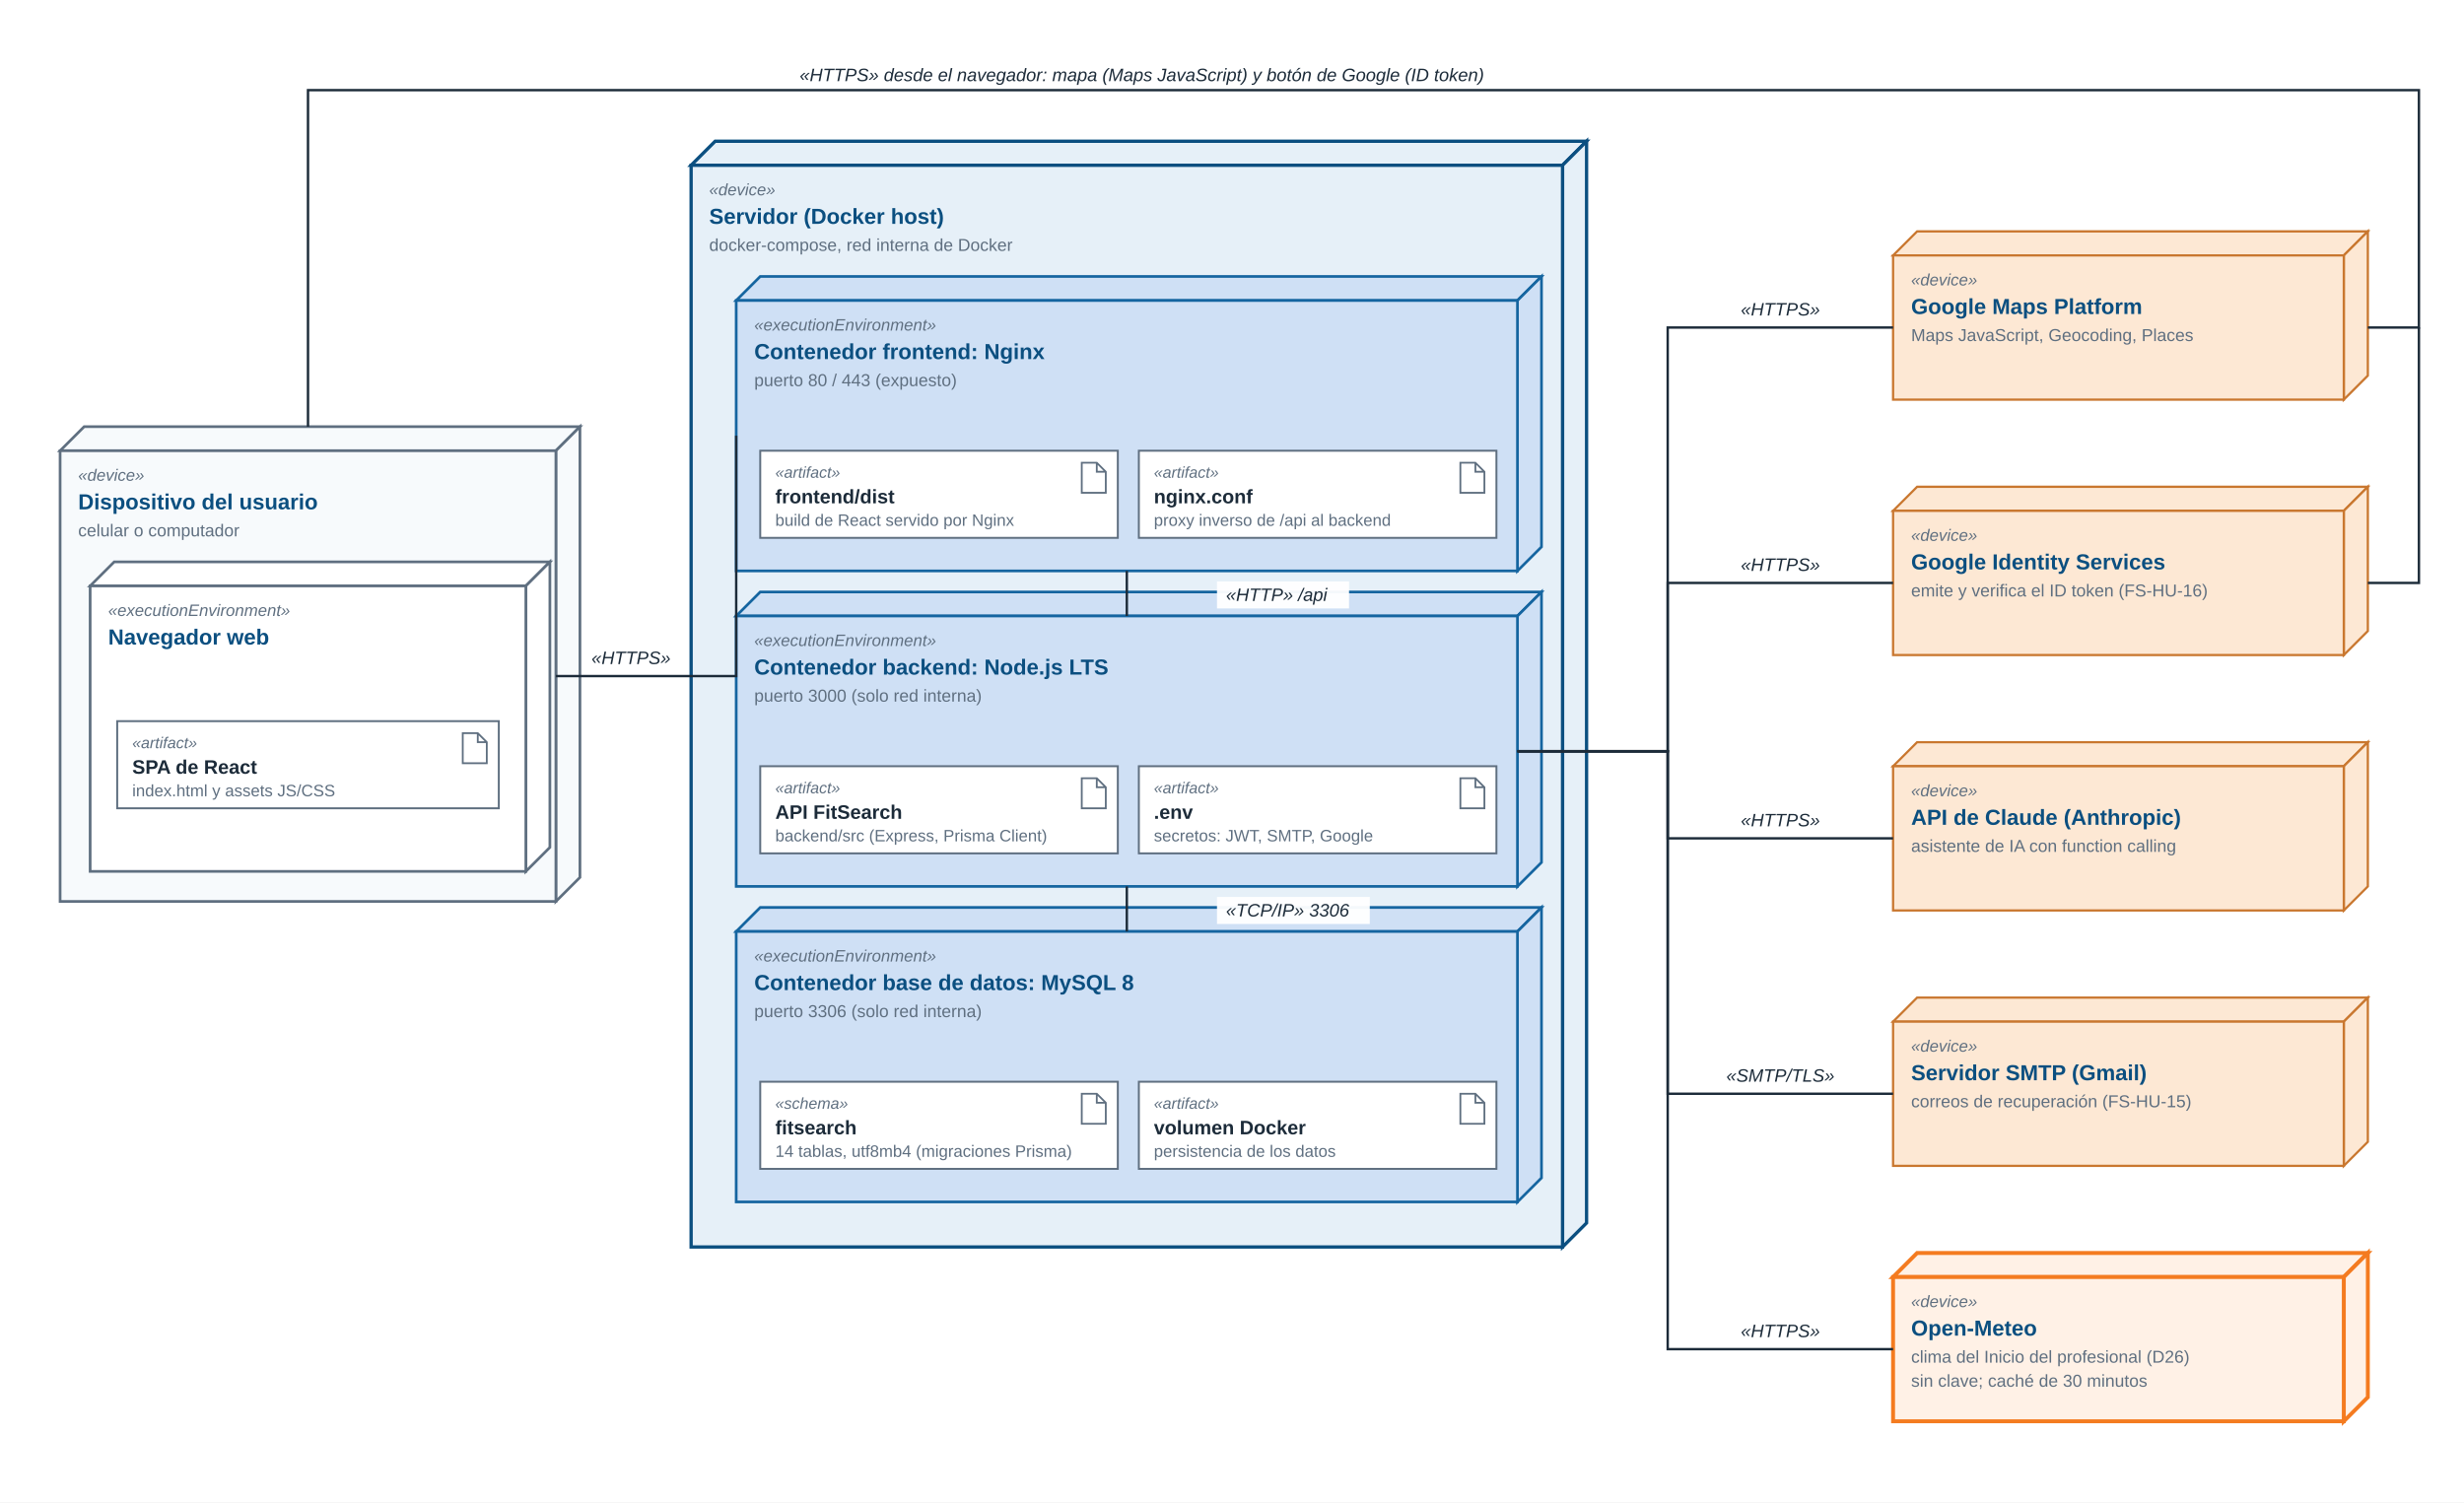
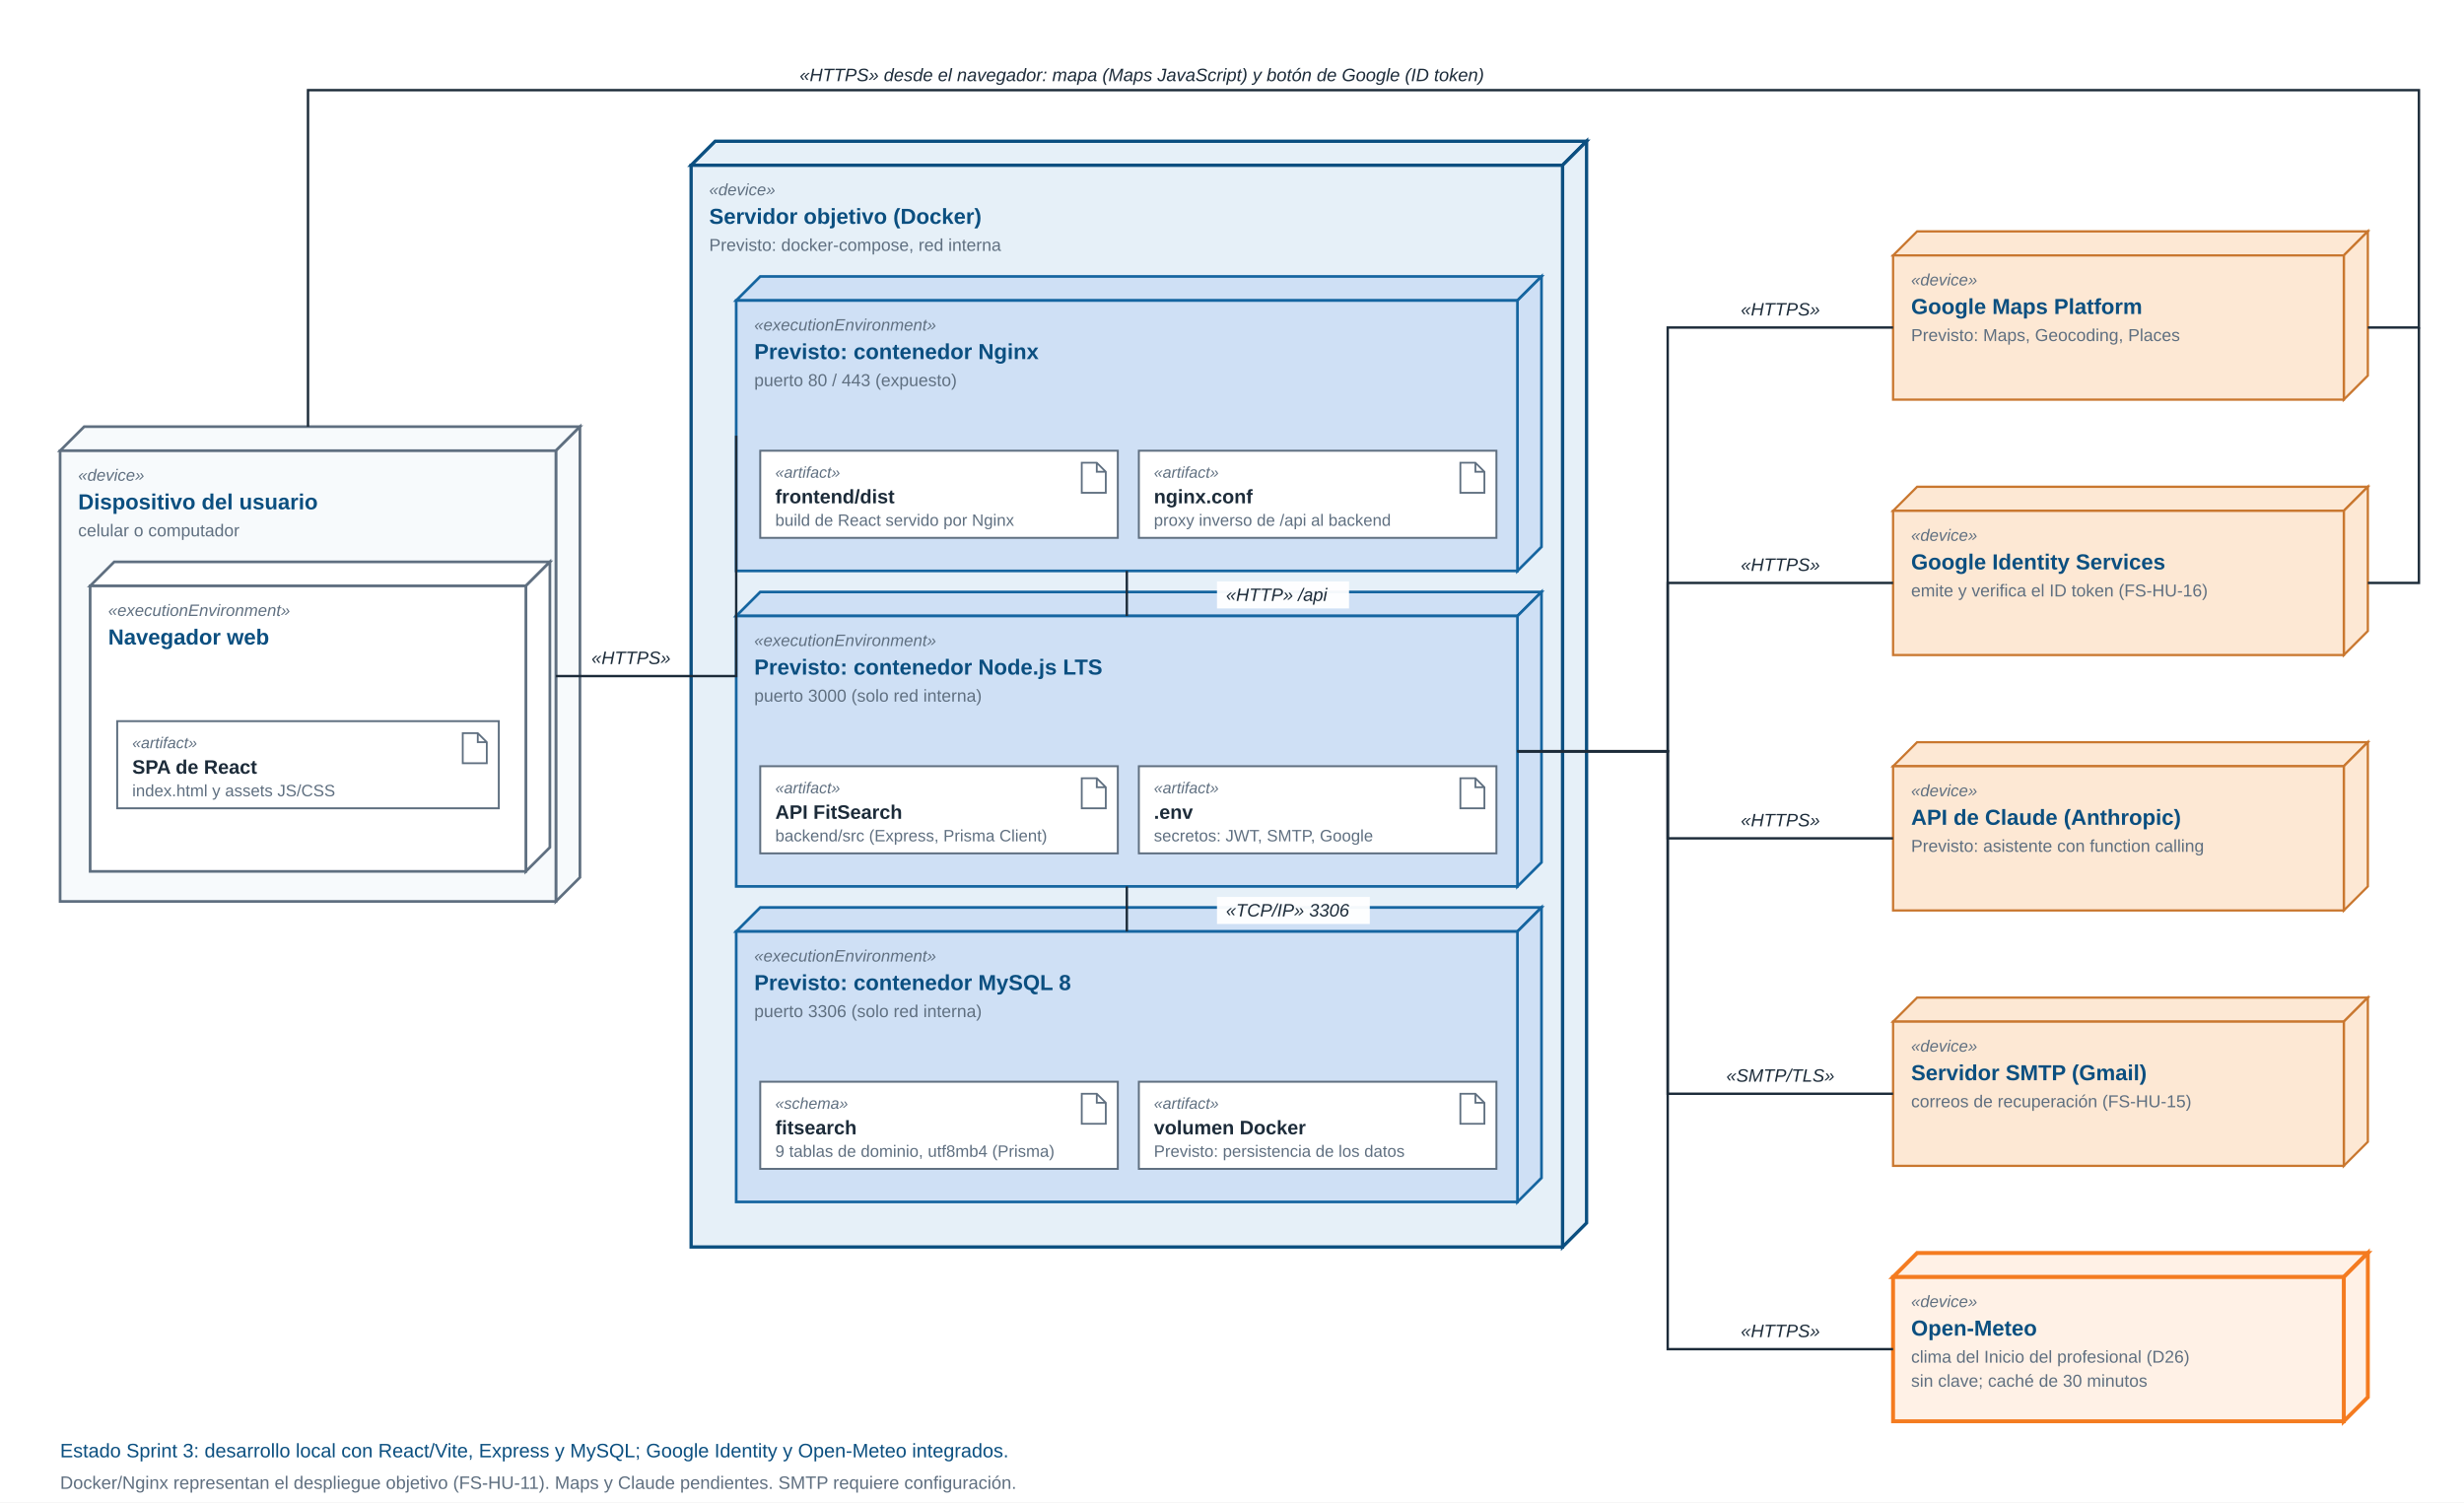
<svg xmlns="http://www.w3.org/2000/svg" width="1640" height="1000" viewBox="0 0 1640 1000" font-family="Poppins, Arial, sans-serif">
  <rect width="1640" height="1000" fill="#ffffff" />
  <polygon points="40,300 56,284 386,284 370,300" fill="#f7fafc" stroke="#5f6f80" stroke-width="1.8" />
  <polygon points="370,300 386,284 386,584 370,600" fill="#f7fafc" stroke="#5f6f80" stroke-width="1.8" />
  <rect x="40" y="300" width="330" height="300" fill="#f7fafc" stroke="#5f6f80" stroke-width="1.8" />
  <text x="52" y="320" text-anchor="start" font-size="11" font-weight="400" fill="#5f6f80" font-style="italic">«device»</text>
  <text x="52" y="339" text-anchor="start" font-size="14.5" font-weight="700" fill="#0b4f80">Dispositivo del usuario</text>
  <text x="52" y="357" text-anchor="start" font-size="11.5" font-weight="400" fill="#5f6f80">celular o computador</text>
  <polygon points="60,390 76,374 366,374 350,390" fill="#ffffff" stroke="#5f6f80" stroke-width="1.8" />
  <polygon points="350,390 366,374 366,564 350,580" fill="#ffffff" stroke="#5f6f80" stroke-width="1.8" />
  <rect x="60" y="390" width="290" height="190" fill="#ffffff" stroke="#5f6f80" stroke-width="1.8" />
  <text x="72" y="410" text-anchor="start" font-size="11" font-weight="400" fill="#5f6f80" font-style="italic">«executionEnvironment»</text>
  <text x="72" y="429" text-anchor="start" font-size="14.5" font-weight="700" fill="#0b4f80">Navegador web</text>
  <rect x="78" y="480" width="254" height="58" fill="#ffffff" stroke="#5f6f80" stroke-width="1.3" />
  <path d="M308 488 h10 l6 6 v14 h-16 z M318 488 v6 h6" fill="#ffffff" stroke="#5f6f80" stroke-width="1.2" />
  <text x="88" y="498" text-anchor="start" font-size="10.5" font-weight="400" fill="#5f6f80" font-style="italic">«artifact»</text>
  <text x="88" y="515" text-anchor="start" font-size="13" font-weight="600" fill="#1c2b39">SPA de React</text>
  <text x="88" y="530" text-anchor="start" font-size="11" font-weight="400" fill="#5f6f80">index.html y assets JS/CSS</text>
  <polygon points="460,110 476,94 1056,94 1040,110" fill="#e6f0f8" stroke="#0b4f80" stroke-width="2.2" />
  <polygon points="1040,110 1056,94 1056,814 1040,830" fill="#e6f0f8" stroke="#0b4f80" stroke-width="2.2" />
  <rect x="460" y="110" width="580" height="720" fill="#e6f0f8" stroke="#0b4f80" stroke-width="2.2" />
  <text x="472" y="130" text-anchor="start" font-size="11" font-weight="400" fill="#5f6f80" font-style="italic">«device»</text>
-   <text x="472" y="149" text-anchor="start" font-size="14.5" font-weight="700" fill="#0b4f80">Servidor (Docker host)</text>
-   <text x="472" y="167" text-anchor="start" font-size="11.5" font-weight="400" fill="#5f6f80">docker-compose, red interna de Docker</text>
+   <text x="472" y="149" text-anchor="start" font-size="14.5" font-weight="700" fill="#0b4f80">Servidor objetivo (Docker)</text>
+   <text x="472" y="167" text-anchor="start" font-size="11.5" font-weight="400" fill="#5f6f80">Previsto: docker-compose, red interna</text>
  <polygon points="490,200 506,184 1026,184 1010,200" fill="#cfe0f5" stroke="#1565a0" stroke-width="1.8" />
  <polygon points="1010,200 1026,184 1026,364 1010,380" fill="#cfe0f5" stroke="#1565a0" stroke-width="1.8" />
  <rect x="490" y="200" width="520" height="180" fill="#cfe0f5" stroke="#1565a0" stroke-width="1.8" />
  <text x="502" y="220" text-anchor="start" font-size="11" font-weight="400" fill="#5f6f80" font-style="italic">«executionEnvironment»</text>
-   <text x="502" y="239" text-anchor="start" font-size="14.5" font-weight="700" fill="#0b4f80">Contenedor frontend: Nginx</text>
+   <text x="502" y="239" text-anchor="start" font-size="14.5" font-weight="700" fill="#0b4f80">Previsto: contenedor Nginx</text>
  <text x="502" y="257" text-anchor="start" font-size="11.5" font-weight="400" fill="#5f6f80">puerto 80 / 443 (expuesto)</text>
  <rect x="506" y="300" width="238" height="58" fill="#ffffff" stroke="#5f6f80" stroke-width="1.3" />
  <path d="M720 308 h10 l6 6 v14 h-16 z M730 308 v6 h6" fill="#ffffff" stroke="#5f6f80" stroke-width="1.2" />
  <text x="516" y="318" text-anchor="start" font-size="10.5" font-weight="400" fill="#5f6f80" font-style="italic">«artifact»</text>
  <text x="516" y="335" text-anchor="start" font-size="13" font-weight="600" fill="#1c2b39">frontend/dist</text>
  <text x="516" y="350" text-anchor="start" font-size="11" font-weight="400" fill="#5f6f80">build de React servido por Nginx</text>
  <rect x="758" y="300" width="238" height="58" fill="#ffffff" stroke="#5f6f80" stroke-width="1.3" />
  <path d="M972 308 h10 l6 6 v14 h-16 z M982 308 v6 h6" fill="#ffffff" stroke="#5f6f80" stroke-width="1.2" />
  <text x="768" y="318" text-anchor="start" font-size="10.5" font-weight="400" fill="#5f6f80" font-style="italic">«artifact»</text>
  <text x="768" y="335" text-anchor="start" font-size="13" font-weight="600" fill="#1c2b39">nginx.conf</text>
  <text x="768" y="350" text-anchor="start" font-size="11" font-weight="400" fill="#5f6f80">proxy inverso de /api al backend</text>
  <polygon points="490,410 506,394 1026,394 1010,410" fill="#cfe0f5" stroke="#1565a0" stroke-width="1.8" />
  <polygon points="1010,410 1026,394 1026,574 1010,590" fill="#cfe0f5" stroke="#1565a0" stroke-width="1.8" />
  <rect x="490" y="410" width="520" height="180" fill="#cfe0f5" stroke="#1565a0" stroke-width="1.8" />
  <text x="502" y="430" text-anchor="start" font-size="11" font-weight="400" fill="#5f6f80" font-style="italic">«executionEnvironment»</text>
-   <text x="502" y="449" text-anchor="start" font-size="14.5" font-weight="700" fill="#0b4f80">Contenedor backend: Node.js LTS</text>
+   <text x="502" y="449" text-anchor="start" font-size="14.5" font-weight="700" fill="#0b4f80">Previsto: contenedor Node.js LTS</text>
  <text x="502" y="467" text-anchor="start" font-size="11.5" font-weight="400" fill="#5f6f80">puerto 3000 (solo red interna)</text>
  <rect x="506" y="510" width="238" height="58" fill="#ffffff" stroke="#5f6f80" stroke-width="1.3" />
  <path d="M720 518 h10 l6 6 v14 h-16 z M730 518 v6 h6" fill="#ffffff" stroke="#5f6f80" stroke-width="1.2" />
  <text x="516" y="528" text-anchor="start" font-size="10.5" font-weight="400" fill="#5f6f80" font-style="italic">«artifact»</text>
  <text x="516" y="545" text-anchor="start" font-size="13" font-weight="600" fill="#1c2b39">API FitSearch</text>
  <text x="516" y="560" text-anchor="start" font-size="11" font-weight="400" fill="#5f6f80">backend/src (Express, Prisma Client)</text>
  <rect x="758" y="510" width="238" height="58" fill="#ffffff" stroke="#5f6f80" stroke-width="1.3" />
  <path d="M972 518 h10 l6 6 v14 h-16 z M982 518 v6 h6" fill="#ffffff" stroke="#5f6f80" stroke-width="1.2" />
  <text x="768" y="528" text-anchor="start" font-size="10.5" font-weight="400" fill="#5f6f80" font-style="italic">«artifact»</text>
  <text x="768" y="545" text-anchor="start" font-size="13" font-weight="600" fill="#1c2b39">.env</text>
  <text x="768" y="560" text-anchor="start" font-size="11" font-weight="400" fill="#5f6f80">secretos: JWT, SMTP, Google</text>
  <polygon points="490,620 506,604 1026,604 1010,620" fill="#cfe0f5" stroke="#1565a0" stroke-width="1.8" />
  <polygon points="1010,620 1026,604 1026,784 1010,800" fill="#cfe0f5" stroke="#1565a0" stroke-width="1.8" />
  <rect x="490" y="620" width="520" height="180" fill="#cfe0f5" stroke="#1565a0" stroke-width="1.8" />
  <text x="502" y="640" text-anchor="start" font-size="11" font-weight="400" fill="#5f6f80" font-style="italic">«executionEnvironment»</text>
-   <text x="502" y="659" text-anchor="start" font-size="14.5" font-weight="700" fill="#0b4f80">Contenedor base de datos: MySQL 8</text>
+   <text x="502" y="659" text-anchor="start" font-size="14.5" font-weight="700" fill="#0b4f80">Previsto: contenedor MySQL 8</text>
  <text x="502" y="677" text-anchor="start" font-size="11.5" font-weight="400" fill="#5f6f80">puerto 3306 (solo red interna)</text>
  <rect x="506" y="720" width="238" height="58" fill="#ffffff" stroke="#5f6f80" stroke-width="1.3" />
  <path d="M720 728 h10 l6 6 v14 h-16 z M730 728 v6 h6" fill="#ffffff" stroke="#5f6f80" stroke-width="1.2" />
  <text x="516" y="738" text-anchor="start" font-size="10.5" font-weight="400" fill="#5f6f80" font-style="italic">«schema»</text>
  <text x="516" y="755" text-anchor="start" font-size="13" font-weight="600" fill="#1c2b39">fitsearch</text>
-   <text x="516" y="770" text-anchor="start" font-size="11" font-weight="400" fill="#5f6f80">14 tablas, utf8mb4 (migraciones Prisma)</text>
+   <text x="516" y="770" text-anchor="start" font-size="11" font-weight="400" fill="#5f6f80">9 tablas de dominio, utf8mb4 (Prisma)</text>
  <rect x="758" y="720" width="238" height="58" fill="#ffffff" stroke="#5f6f80" stroke-width="1.3" />
  <path d="M972 728 h10 l6 6 v14 h-16 z M982 728 v6 h6" fill="#ffffff" stroke="#5f6f80" stroke-width="1.2" />
  <text x="768" y="738" text-anchor="start" font-size="10.5" font-weight="400" fill="#5f6f80" font-style="italic">«artifact»</text>
  <text x="768" y="755" text-anchor="start" font-size="13" font-weight="600" fill="#1c2b39">volumen Docker</text>
-   <text x="768" y="770" text-anchor="start" font-size="11" font-weight="400" fill="#5f6f80">persistencia de los datos</text>
+   <text x="768" y="770" text-anchor="start" font-size="11" font-weight="400" fill="#5f6f80">Previsto: persistencia de los datos</text>
  <polygon points="1260,170 1276,154 1576,154 1560,170" fill="#fde8d4" stroke="#c9772f" stroke-width="1.5" />
  <polygon points="1560,170 1576,154 1576,250 1560,266" fill="#fde8d4" stroke="#c9772f" stroke-width="1.5" />
  <rect x="1260" y="170" width="300" height="96" fill="#fde8d4" stroke="#c9772f" stroke-width="1.5" />
  <text x="1272" y="190" text-anchor="start" font-size="11" font-weight="400" fill="#5f6f80" font-style="italic">«device»</text>
  <text x="1272" y="209" text-anchor="start" font-size="14.5" font-weight="700" fill="#0b4f80">Google Maps Platform</text>
-   <text x="1272" y="227" text-anchor="start" font-size="11.5" font-weight="400" fill="#5f6f80">Maps JavaScript, Geocoding, Places</text>
+   <text x="1272" y="227" text-anchor="start" font-size="11.5" font-weight="400" fill="#5f6f80">Previsto: Maps, Geocoding, Places</text>
  <polygon points="1260,340 1276,324 1576,324 1560,340" fill="#fde8d4" stroke="#c9772f" stroke-width="1.5" />
  <polygon points="1560,340 1576,324 1576,420 1560,436" fill="#fde8d4" stroke="#c9772f" stroke-width="1.5" />
  <rect x="1260" y="340" width="300" height="96" fill="#fde8d4" stroke="#c9772f" stroke-width="1.5" />
  <text x="1272" y="360" text-anchor="start" font-size="11" font-weight="400" fill="#5f6f80" font-style="italic">«device»</text>
  <text x="1272" y="379" text-anchor="start" font-size="14.5" font-weight="700" fill="#0b4f80">Google Identity Services</text>
  <text x="1272" y="397" text-anchor="start" font-size="11.5" font-weight="400" fill="#5f6f80">emite y verifica el ID token (FS-HU-16)</text>
  <polygon points="1260,510 1276,494 1576,494 1560,510" fill="#fde8d4" stroke="#c9772f" stroke-width="1.5" />
  <polygon points="1560,510 1576,494 1576,590 1560,606" fill="#fde8d4" stroke="#c9772f" stroke-width="1.5" />
  <rect x="1260" y="510" width="300" height="96" fill="#fde8d4" stroke="#c9772f" stroke-width="1.5" />
  <text x="1272" y="530" text-anchor="start" font-size="11" font-weight="400" fill="#5f6f80" font-style="italic">«device»</text>
  <text x="1272" y="549" text-anchor="start" font-size="14.5" font-weight="700" fill="#0b4f80">API de Claude (Anthropic)</text>
-   <text x="1272" y="567" text-anchor="start" font-size="11.5" font-weight="400" fill="#5f6f80">asistente de IA con function calling</text>
+   <text x="1272" y="567" text-anchor="start" font-size="11.5" font-weight="400" fill="#5f6f80">Previsto: asistente con function calling</text>
  <polygon points="1260,680 1276,664 1576,664 1560,680" fill="#fde8d4" stroke="#c9772f" stroke-width="1.5" />
  <polygon points="1560,680 1576,664 1576,760 1560,776" fill="#fde8d4" stroke="#c9772f" stroke-width="1.5" />
  <rect x="1260" y="680" width="300" height="96" fill="#fde8d4" stroke="#c9772f" stroke-width="1.5" />
  <text x="1272" y="700" text-anchor="start" font-size="11" font-weight="400" fill="#5f6f80" font-style="italic">«device»</text>
  <text x="1272" y="719" text-anchor="start" font-size="14.5" font-weight="700" fill="#0b4f80">Servidor SMTP (Gmail)</text>
  <text x="1272" y="737" text-anchor="start" font-size="11.5" font-weight="400" fill="#5f6f80">correos de recuperación (FS-HU-15)</text>
  <polygon points="1260,850 1276,834 1576,834 1560,850" fill="#fff1e6" stroke="#f47b20" stroke-width="2.6" />
  <polygon points="1560,850 1576,834 1576,930 1560,946" fill="#fff1e6" stroke="#f47b20" stroke-width="2.6" />
  <rect x="1260" y="850" width="300" height="96" fill="#fff1e6" stroke="#f47b20" stroke-width="2.6" />
  <text x="1272" y="870" text-anchor="start" font-size="11" font-weight="400" fill="#5f6f80" font-style="italic">«device»</text>
  <text x="1272" y="889" text-anchor="start" font-size="14.5" font-weight="700" fill="#0b4f80">Open-Meteo</text>
  <text x="1272" y="907" text-anchor="start" font-size="11.5" font-weight="400" fill="#5f6f80">clima del Inicio del profesional (D26)</text>
  <text x="1272" y="923" text-anchor="start" font-size="11.5" font-weight="400" fill="#5f6f80">sin clave; caché de 30 minutos</text>
  <polyline points="370,450 490,450 490,290 490,290" fill="none" stroke="#1c2b39" stroke-width="1.6" />
  <rect x="389.85" y="429" width="60.3" height="18" fill="#ffffff" opacity="0.95" />
  <text x="420" y="442" text-anchor="middle" font-size="12" font-weight="400" fill="#1c2b39" font-style="italic">«HTTPS»</text>
  <polyline points="750.0,380 750.0,410" fill="none" stroke="#1c2b39" stroke-width="1.6" />
  <rect x="810.0" y="387" width="87.9" height="18" fill="#ffffff" opacity="0.95" />
  <text x="816.0" y="400" text-anchor="start" font-size="12" font-weight="400" fill="#1c2b39" font-style="italic">«HTTP» /api</text>
  <polyline points="750.0,590 750.0,620" fill="none" stroke="#1c2b39" stroke-width="1.6" />
  <rect x="810.0" y="597" width="101.7" height="18" fill="#ffffff" opacity="0.95" />
  <text x="816.0" y="610" text-anchor="start" font-size="12" font-weight="400" fill="#1c2b39" font-style="italic">«TCP/IP» 3306</text>
  <polyline points="1010,500 1110,500 1110,218 1260,218" fill="none" stroke="#1c2b39" stroke-width="1.6" />
  <rect x="1154.85" y="197" width="60.3" height="18" fill="#ffffff" opacity="0.95" />
  <text x="1185" y="210" text-anchor="middle" font-size="12" font-weight="400" fill="#1c2b39" font-style="italic">«HTTPS»</text>
  <polyline points="1010,500 1110,500 1110,388 1260,388" fill="none" stroke="#1c2b39" stroke-width="1.6" />
  <rect x="1154.85" y="367" width="60.3" height="18" fill="#ffffff" opacity="0.95" />
  <text x="1185" y="380" text-anchor="middle" font-size="12" font-weight="400" fill="#1c2b39" font-style="italic">«HTTPS»</text>
  <polyline points="1010,500 1110,500 1110,558 1260,558" fill="none" stroke="#1c2b39" stroke-width="1.6" />
  <rect x="1154.85" y="537" width="60.3" height="18" fill="#ffffff" opacity="0.95" />
  <text x="1185" y="550" text-anchor="middle" font-size="12" font-weight="400" fill="#1c2b39" font-style="italic">«HTTPS»</text>
  <polyline points="1010,500 1110,500 1110,728 1260,728" fill="none" stroke="#1c2b39" stroke-width="1.6" />
  <rect x="1144.5" y="707" width="81.0" height="18" fill="#ffffff" opacity="0.95" />
  <text x="1185" y="720" text-anchor="middle" font-size="12" font-weight="400" fill="#1c2b39" font-style="italic">«SMTP/TLS»</text>
  <polyline points="1010,500 1110,500 1110,898 1260,898" fill="none" stroke="#1c2b39" stroke-width="1.6" />
  <text x="1185" y="890" text-anchor="middle" font-size="12" font-weight="400" fill="#1c2b39" font-style="italic">«HTTPS»</text>
  <polyline points="205,284 205,60 1610,60 1610,218 1576,218" fill="none" stroke="#1c2b39" stroke-width="1.6" />
  <rect x="481.45" y="41" width="557.1" height="18" fill="#ffffff" opacity="0.95" />
  <text x="760" y="54" text-anchor="middle" font-size="12" font-weight="400" fill="#1c2b39" font-style="italic">«HTTPS» desde el navegador: mapa (Maps JavaScript) y botón de Google (ID token)</text>
  <polyline points="1610,218 1610,388 1576,388" fill="none" stroke="#1c2b39" stroke-width="1.6" />
+   <text x="40" y="970" font-size="13" fill="#0b4f80">Estado Sprint 3: desarrollo local con React/Vite, Express y MySQL; Google Identity y Open-Meteo integrados.</text>
+   <text x="40" y="991" font-size="12" fill="#5f6f80">Docker/Nginx representan el despliegue objetivo (FS-HU-11). Maps y Claude pendientes. SMTP requiere configuración.</text>
</svg>
